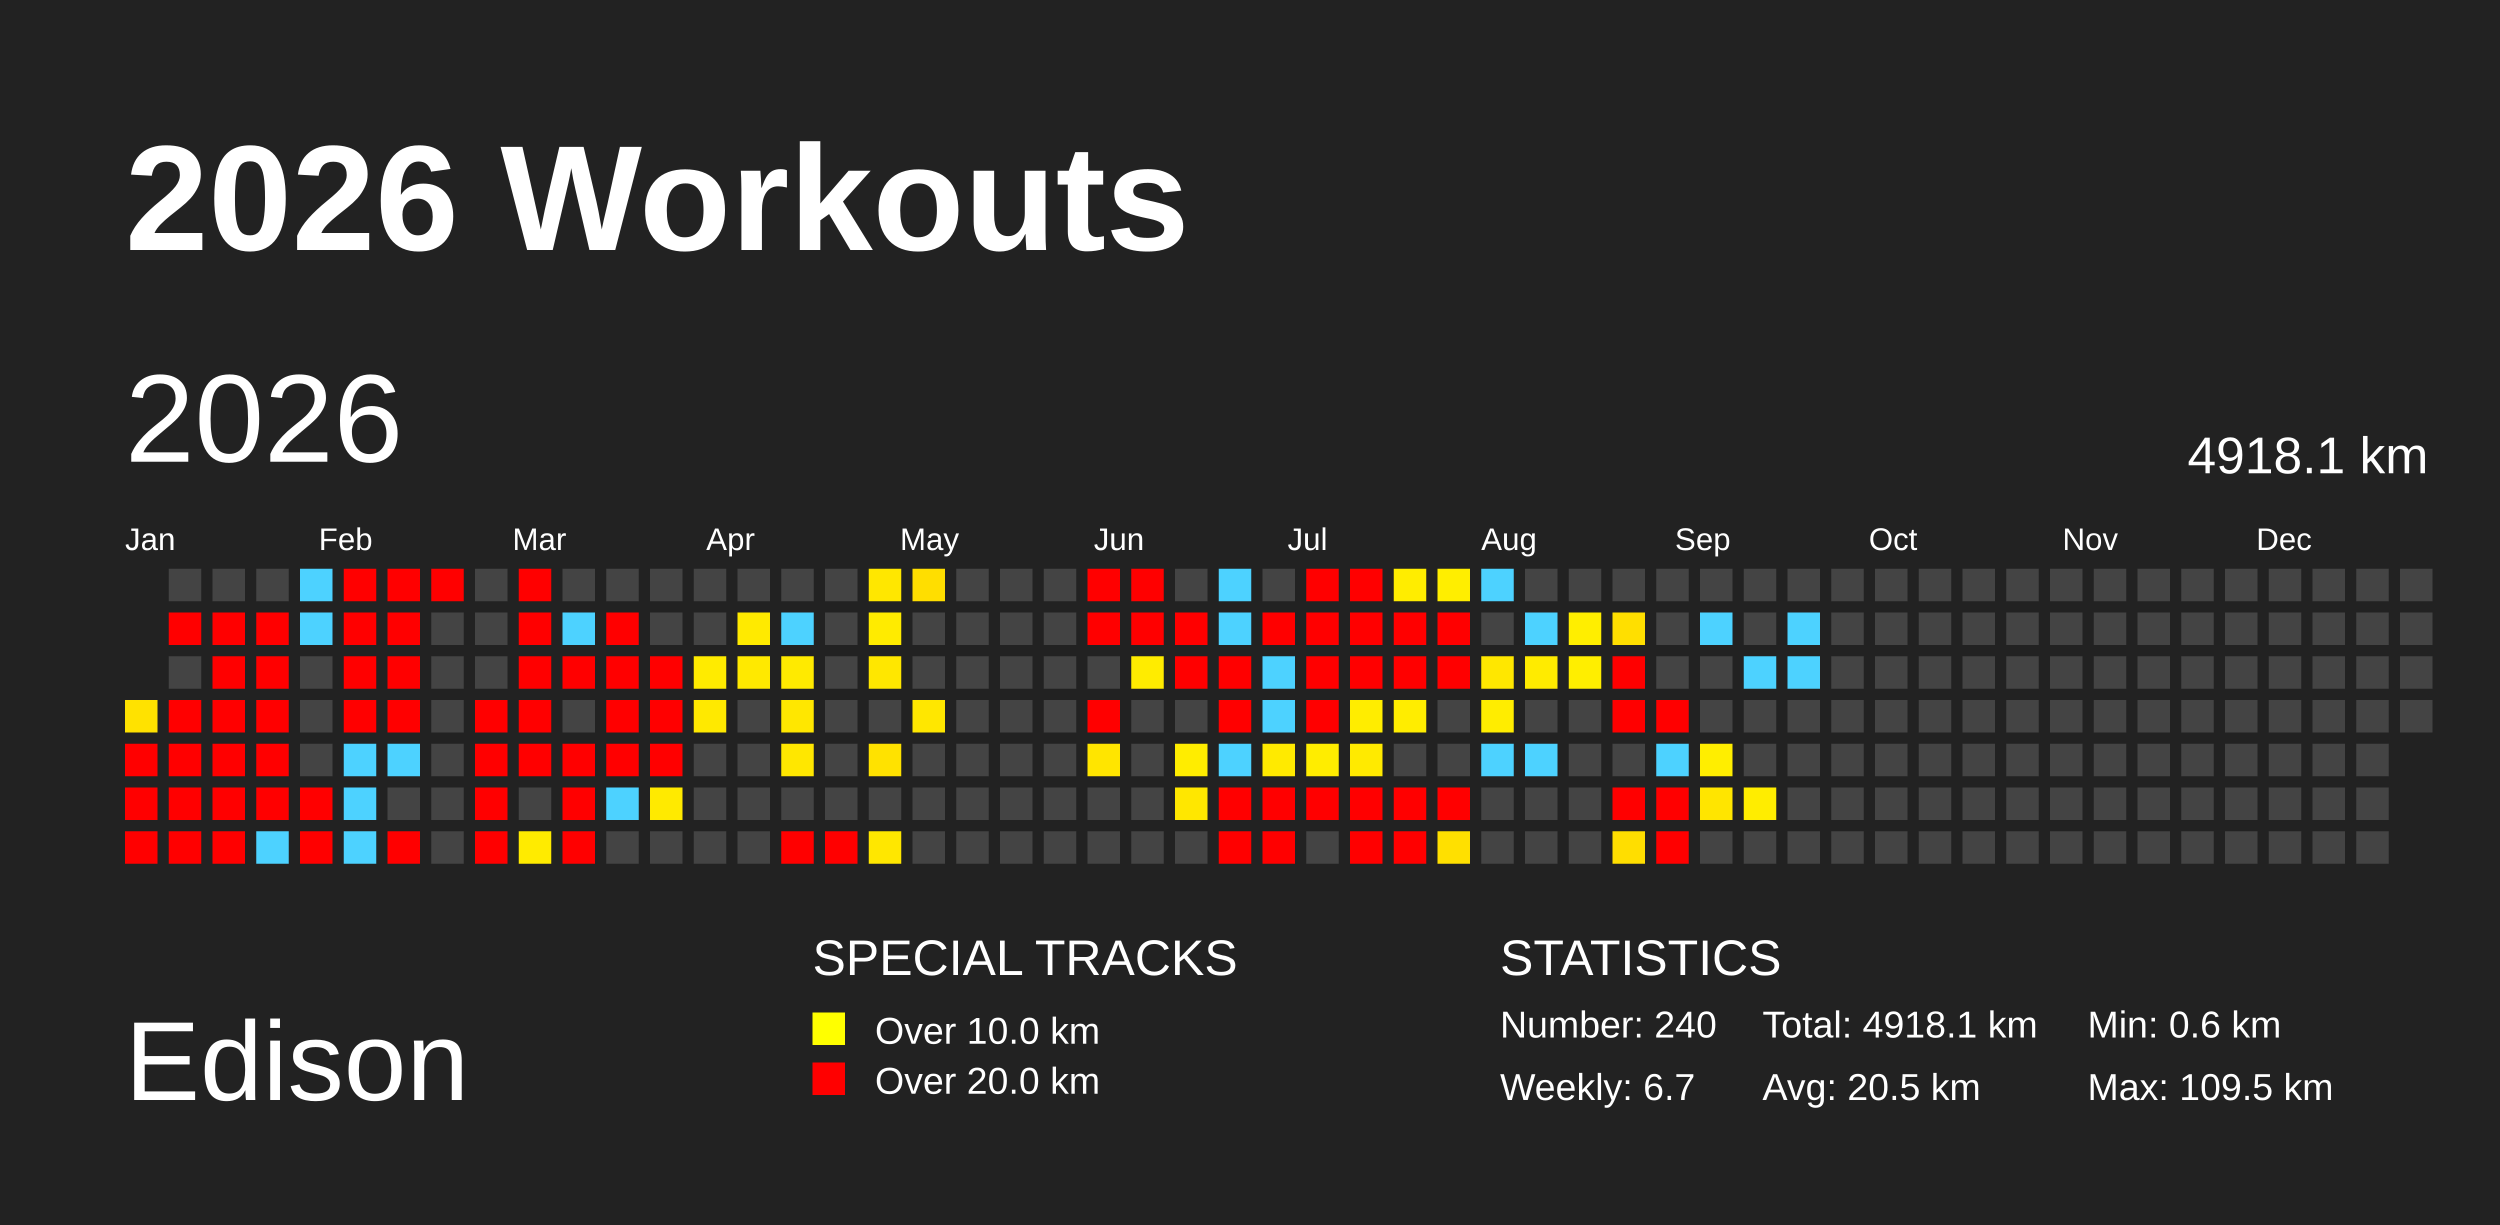
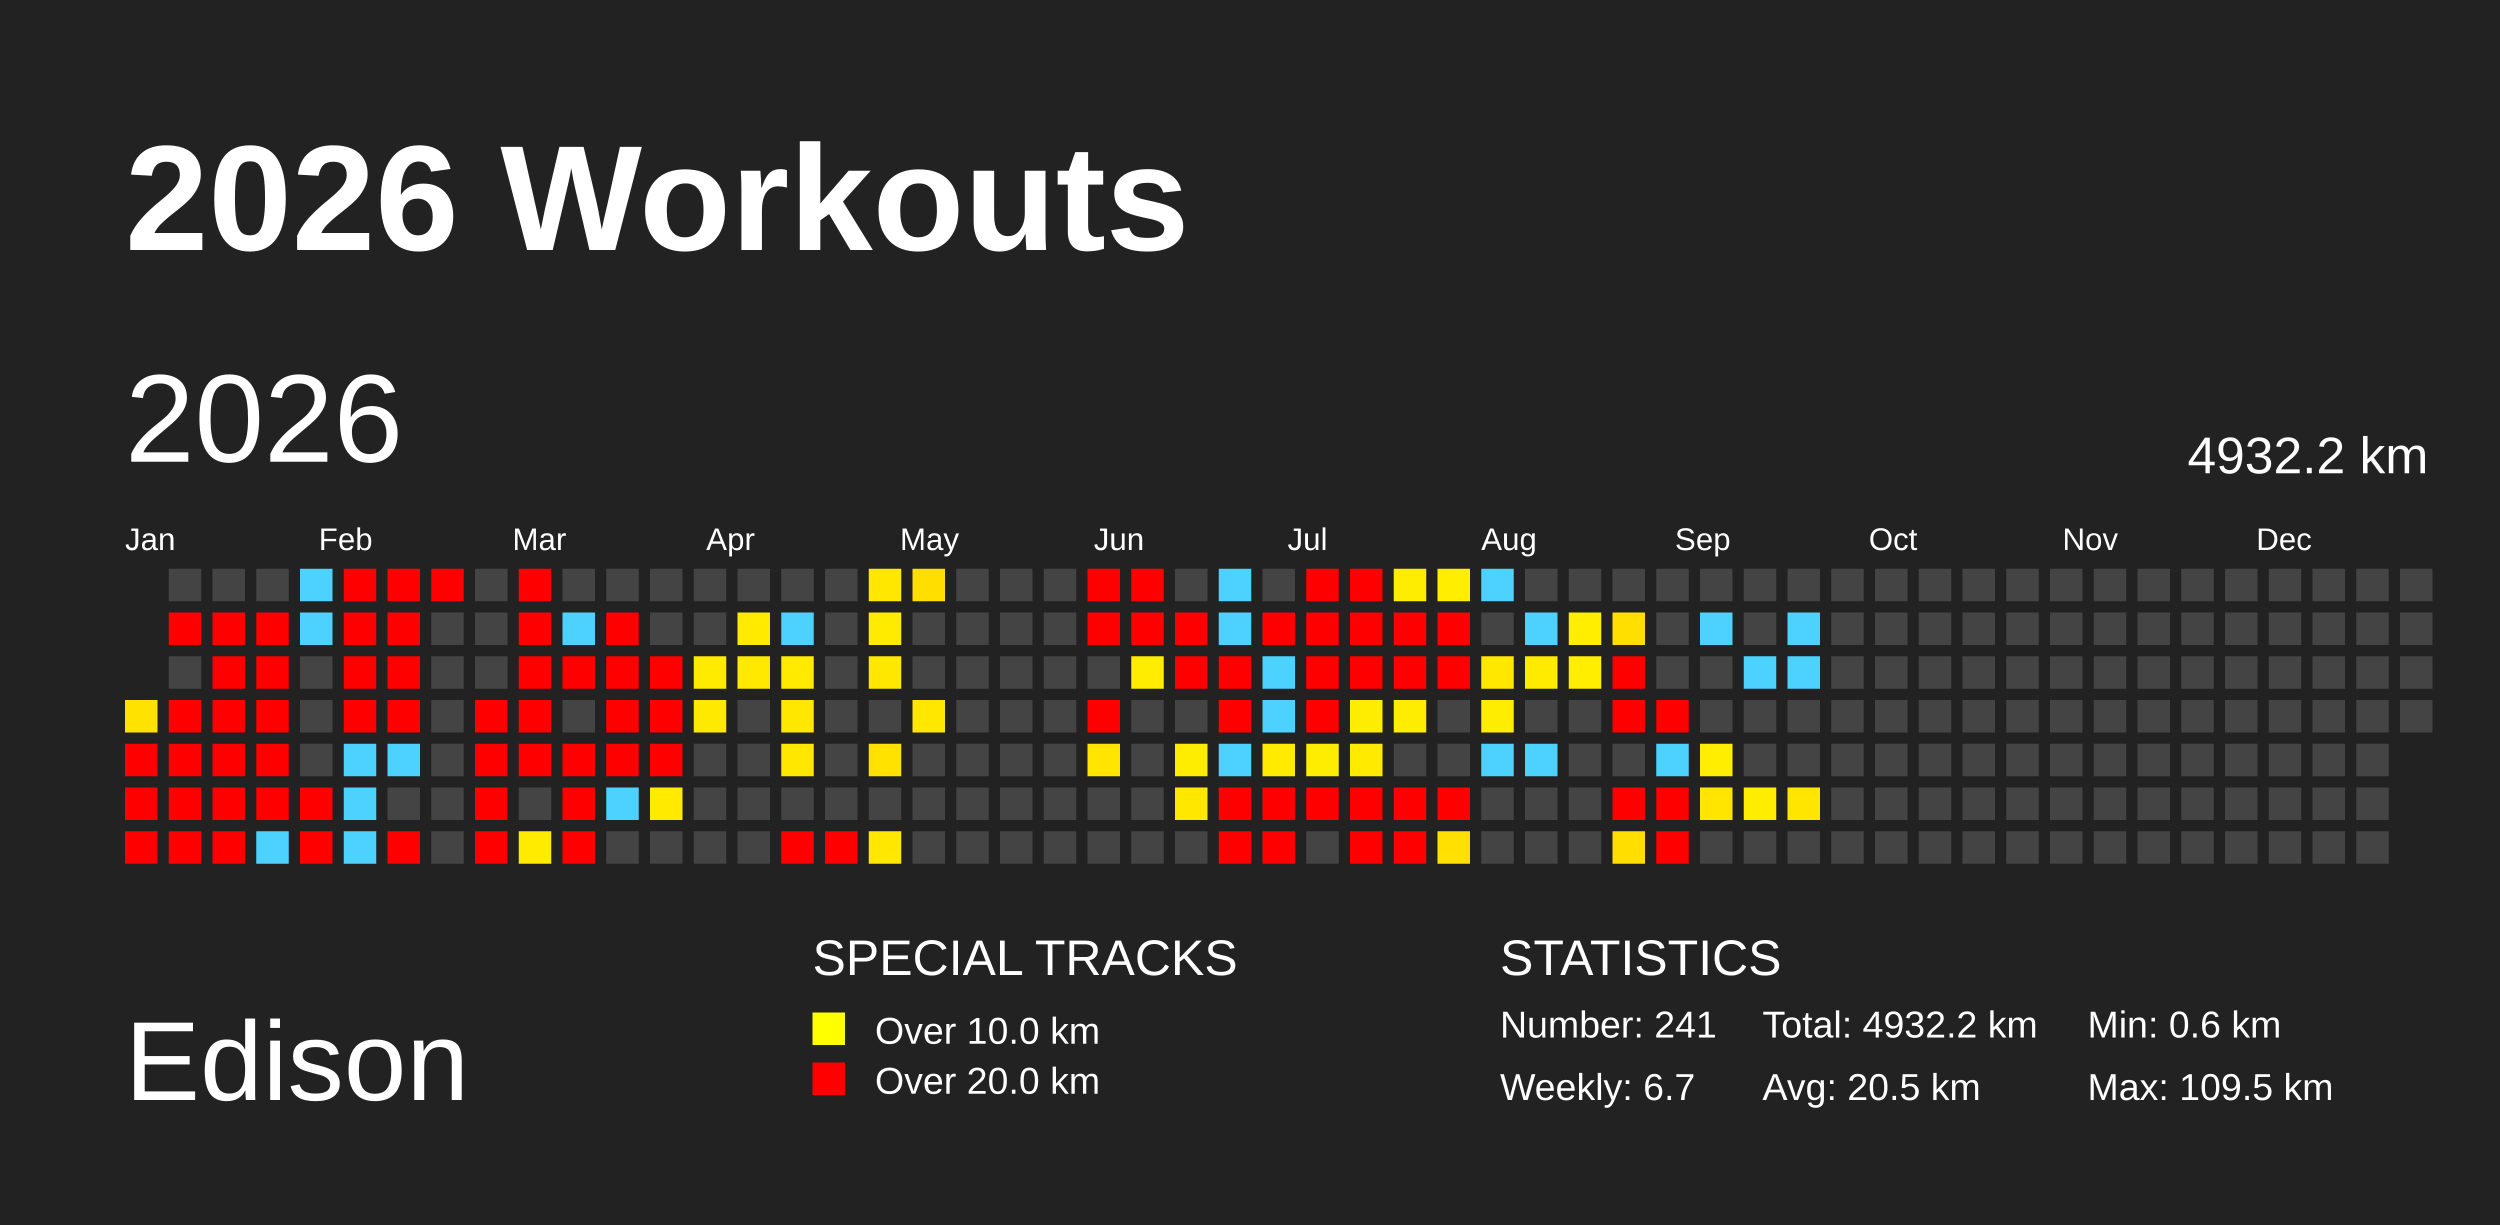
<svg xmlns="http://www.w3.org/2000/svg" baseProfile="full" height="98mm" version="1.1" viewBox="0,0,200,98" width="200mm">
  <defs />
  <rect fill="#222222" height="98" width="200" x="0" y="0" />
  <text fill="#FFFFFF" style="font-size:12px; font-family:Arial; font-weight:bold;" x="10" y="20">2026 Workouts</text>
  <text fill="#FFFFFF" style="font-size:9px; font-family:Arial" x="10" y="88">Edison</text>
  <text fill="#FFFFFF" style="font-size:4px; font-family:Arial" x="65" y="78">SPECIAL TRACKS</text>
  <rect fill="yellow" height="2.6" width="2.6" x="65" y="81" />
  <text fill="#FFFFFF" style="font-size:3px; font-family:Arial" x="70" y="83.5">Over 10.0 km</text>
  <rect fill="red" height="2.6" width="2.6" x="65" y="85" />
  <text fill="#FFFFFF" style="font-size:3px; font-family:Arial" x="70" y="87.5">Over 20.0 km</text>
  <text fill="#FFFFFF" style="font-size:4px; font-family:Arial" x="120" y="78">STATISTICS</text>
-   <text fill="#FFFFFF" style="font-size:3px; font-family:Arial" x="120" y="83">Number: 240</text>
+   <text fill="#FFFFFF" style="font-size:3px; font-family:Arial" x="120" y="83">Number: 241</text>
  <text fill="#FFFFFF" style="font-size:3px; font-family:Arial" x="120" y="88">Weekly: 6.7</text>
-   <text fill="#FFFFFF" style="font-size:3px; font-family:Arial" x="141" y="83">Total: 4918.1 km</text>
+   <text fill="#FFFFFF" style="font-size:3px; font-family:Arial" x="141" y="83">Total: 4932.2 km</text>
  <text fill="#FFFFFF" style="font-size:3px; font-family:Arial" x="141" y="88">Avg: 20.5 km</text>
  <text fill="#FFFFFF" style="font-size:3px; font-family:Arial" x="167" y="83">Min: 0.6 km</text>
  <text fill="#FFFFFF" style="font-size:3px; font-family:Arial" x="167" y="88">Max: 109.5 km</text>
  <text dominant-baseline="hanging" fill="#FFFFFF" style="font-size:10.0px; font-family:Arial;" x="10" y="30">2026</text>
-   <text dominant-baseline="hanging" fill="#FFFFFF" style="font-size:4.125px; font-family:Arial;" x="175" y="35">4918.1 km</text>
+   <text dominant-baseline="hanging" fill="#FFFFFF" style="font-size:4.125px; font-family:Arial;" x="175" y="35">4932.2 km</text>
  <text fill="#FFFFFF" style="font-size:2.5px; font-family:Arial" x="10.0" y="44">Jan</text>
  <text fill="#FFFFFF" style="font-size:2.5px; font-family:Arial" x="25.5" y="44">Feb</text>
  <text fill="#FFFFFF" style="font-size:2.5px; font-family:Arial" x="41.0" y="44">Mar</text>
  <text fill="#FFFFFF" style="font-size:2.5px; font-family:Arial" x="56.5" y="44">Apr</text>
  <text fill="#FFFFFF" style="font-size:2.5px; font-family:Arial" x="72.0" y="44">May</text>
  <text fill="#FFFFFF" style="font-size:2.5px; font-family:Arial" x="87.5" y="44">Jun</text>
  <text fill="#FFFFFF" style="font-size:2.5px; font-family:Arial" x="103.0" y="44">Jul</text>
  <text fill="#FFFFFF" style="font-size:2.5px; font-family:Arial" x="118.5" y="44">Aug</text>
  <text fill="#FFFFFF" style="font-size:2.5px; font-family:Arial" x="134.0" y="44">Sep</text>
  <text fill="#FFFFFF" style="font-size:2.5px; font-family:Arial" x="149.5" y="44">Oct</text>
  <text fill="#FFFFFF" style="font-size:2.5px; font-family:Arial" x="165.0" y="44">Nov</text>
  <text fill="#FFFFFF" style="font-size:2.5px; font-family:Arial" x="180.5" y="44">Dec</text>
  <rect fill="#ffe200" height="2.6" width="2.6" x="10.0" y="56.0" />
  <rect fill="red" height="2.6" width="2.6" x="10.0" y="59.5" />
  <rect fill="red" height="2.6" width="2.6" x="10.0" y="63.0" />
  <rect fill="red" height="2.6" width="2.6" x="10.0" y="66.5" />
  <rect fill="#444444" height="2.6" width="2.6" x="13.5" y="45.5" />
  <rect fill="red" height="2.6" width="2.6" x="13.5" y="49.0" />
  <rect fill="#444444" height="2.6" width="2.6" x="13.5" y="52.5" />
  <rect fill="red" height="2.6" width="2.6" x="13.5" y="56.0" />
  <rect fill="red" height="2.6" width="2.6" x="13.5" y="59.5" />
  <rect fill="red" height="2.6" width="2.6" x="13.5" y="63.0" />
  <rect fill="red" height="2.6" width="2.6" x="13.5" y="66.5" />
  <rect fill="#444444" height="2.6" width="2.6" x="17.0" y="45.5" />
  <rect fill="red" height="2.6" width="2.6" x="17.0" y="49.0" />
  <rect fill="red" height="2.6" width="2.6" x="17.0" y="52.5" />
  <rect fill="red" height="2.6" width="2.6" x="17.0" y="56.0" />
  <rect fill="red" height="2.6" width="2.6" x="17.0" y="59.5" />
  <rect fill="red" height="2.6" width="2.6" x="17.0" y="63.0" />
  <rect fill="red" height="2.6" width="2.6" x="17.0" y="66.5" />
  <rect fill="#444444" height="2.6" width="2.6" x="20.5" y="45.5" />
  <rect fill="red" height="2.6" width="2.6" x="20.5" y="49.0" />
  <rect fill="red" height="2.6" width="2.6" x="20.5" y="52.5" />
  <rect fill="red" height="2.6" width="2.6" x="20.5" y="56.0" />
  <rect fill="red" height="2.6" width="2.6" x="20.5" y="59.5" />
  <rect fill="red" height="2.6" width="2.6" x="20.5" y="63.0" />
  <rect fill="#4dd2ff" height="2.6" width="2.6" x="20.5" y="66.5" />
  <rect fill="#4dd2ff" height="2.6" width="2.6" x="24.0" y="45.5" />
  <rect fill="#4dd2ff" height="2.6" width="2.6" x="24.0" y="49.0" />
  <rect fill="#444444" height="2.6" width="2.6" x="24.0" y="52.5" />
  <rect fill="#444444" height="2.6" width="2.6" x="24.0" y="56.0" />
  <rect fill="#444444" height="2.6" width="2.6" x="24.0" y="59.5" />
  <rect fill="red" height="2.6" width="2.6" x="24.0" y="63.0" />
  <rect fill="red" height="2.6" width="2.6" x="24.0" y="66.5" />
  <rect fill="red" height="2.6" width="2.6" x="27.5" y="45.5" />
  <rect fill="red" height="2.6" width="2.6" x="27.5" y="49.0" />
  <rect fill="red" height="2.6" width="2.6" x="27.5" y="52.5" />
  <rect fill="red" height="2.6" width="2.6" x="27.5" y="56.0" />
  <rect fill="#4dd2ff" height="2.6" width="2.6" x="27.5" y="59.5" />
  <rect fill="#4dd2ff" height="2.6" width="2.6" x="27.5" y="63.0" />
  <rect fill="#4dd2ff" height="2.6" width="2.6" x="27.5" y="66.5" />
  <rect fill="red" height="2.6" width="2.6" x="31.0" y="45.5" />
  <rect fill="red" height="2.6" width="2.6" x="31.0" y="49.0" />
  <rect fill="red" height="2.6" width="2.6" x="31.0" y="52.5" />
  <rect fill="red" height="2.6" width="2.6" x="31.0" y="56.0" />
  <rect fill="#4dd2ff" height="2.6" width="2.6" x="31.0" y="59.5" />
  <rect fill="#444444" height="2.6" width="2.6" x="31.0" y="63.0" />
  <rect fill="red" height="2.6" width="2.6" x="31.0" y="66.5" />
  <rect fill="red" height="2.6" width="2.6" x="34.5" y="45.5" />
  <rect fill="#444444" height="2.6" width="2.6" x="34.5" y="49.0" />
  <rect fill="#444444" height="2.6" width="2.6" x="34.5" y="52.5" />
  <rect fill="#444444" height="2.6" width="2.6" x="34.5" y="56.0" />
  <rect fill="#444444" height="2.6" width="2.6" x="34.5" y="59.5" />
  <rect fill="#444444" height="2.6" width="2.6" x="34.5" y="63.0" />
  <rect fill="#444444" height="2.6" width="2.6" x="34.5" y="66.5" />
  <rect fill="#444444" height="2.6" width="2.6" x="38.0" y="45.5" />
  <rect fill="#444444" height="2.6" width="2.6" x="38.0" y="49.0" />
  <rect fill="#444444" height="2.6" width="2.6" x="38.0" y="52.5" />
  <rect fill="red" height="2.6" width="2.6" x="38.0" y="56.0" />
  <rect fill="red" height="2.6" width="2.6" x="38.0" y="59.5" />
  <rect fill="red" height="2.6" width="2.6" x="38.0" y="63.0" />
  <rect fill="red" height="2.6" width="2.6" x="38.0" y="66.5" />
  <rect fill="red" height="2.6" width="2.6" x="41.5" y="45.5" />
  <rect fill="red" height="2.6" width="2.6" x="41.5" y="49.0" />
  <rect fill="red" height="2.6" width="2.6" x="41.5" y="52.5" />
  <rect fill="red" height="2.6" width="2.6" x="41.5" y="56.0" />
  <rect fill="red" height="2.6" width="2.6" x="41.5" y="59.5" />
  <rect fill="#444444" height="2.6" width="2.6" x="41.5" y="63.0" />
  <rect fill="#ffeb00" height="2.6" width="2.6" x="41.5" y="66.5" />
  <rect fill="#444444" height="2.6" width="2.6" x="45.0" y="45.5" />
  <rect fill="#4dd2ff" height="2.6" width="2.6" x="45.0" y="49.0" />
  <rect fill="red" height="2.6" width="2.6" x="45.0" y="52.5" />
  <rect fill="#444444" height="2.6" width="2.6" x="45.0" y="56.0" />
  <rect fill="red" height="2.6" width="2.6" x="45.0" y="59.5" />
  <rect fill="red" height="2.6" width="2.6" x="45.0" y="63.0" />
  <rect fill="red" height="2.6" width="2.6" x="45.0" y="66.5" />
  <rect fill="#444444" height="2.6" width="2.6" x="48.5" y="45.5" />
  <rect fill="red" height="2.6" width="2.6" x="48.5" y="49.0" />
  <rect fill="red" height="2.6" width="2.6" x="48.5" y="52.5" />
  <rect fill="red" height="2.6" width="2.6" x="48.5" y="56.0" />
  <rect fill="red" height="2.6" width="2.6" x="48.5" y="59.5" />
  <rect fill="#4dd2ff" height="2.6" width="2.6" x="48.5" y="63.0" />
  <rect fill="#444444" height="2.6" width="2.6" x="48.5" y="66.5" />
  <rect fill="#444444" height="2.6" width="2.6" x="52.0" y="45.5" />
  <rect fill="#444444" height="2.6" width="2.6" x="52.0" y="49.0" />
  <rect fill="red" height="2.6" width="2.6" x="52.0" y="52.5" />
  <rect fill="red" height="2.6" width="2.6" x="52.0" y="56.0" />
  <rect fill="red" height="2.6" width="2.6" x="52.0" y="59.5" />
  <rect fill="#ffea00" height="2.6" width="2.6" x="52.0" y="63.0" />
  <rect fill="#444444" height="2.6" width="2.6" x="52.0" y="66.5" />
  <rect fill="#444444" height="2.6" width="2.6" x="55.5" y="45.5" />
  <rect fill="#444444" height="2.6" width="2.6" x="55.5" y="49.0" />
  <rect fill="#ffeb00" height="2.6" width="2.6" x="55.5" y="52.5" />
  <rect fill="#ffe900" height="2.6" width="2.6" x="55.5" y="56.0" />
  <rect fill="#444444" height="2.6" width="2.6" x="55.5" y="59.5" />
  <rect fill="#444444" height="2.6" width="2.6" x="55.5" y="63.0" />
  <rect fill="#444444" height="2.6" width="2.6" x="55.5" y="66.5" />
  <rect fill="#444444" height="2.6" width="2.6" x="59.0" y="45.5" />
  <rect fill="#ffea00" height="2.6" width="2.6" x="59.0" y="49.0" />
  <rect fill="#ffe900" height="2.6" width="2.6" x="59.0" y="52.5" />
  <rect fill="#444444" height="2.6" width="2.6" x="59.0" y="56.0" />
  <rect fill="#444444" height="2.6" width="2.6" x="59.0" y="59.5" />
  <rect fill="#444444" height="2.6" width="2.6" x="59.0" y="63.0" />
  <rect fill="#444444" height="2.6" width="2.6" x="59.0" y="66.5" />
  <rect fill="#444444" height="2.6" width="2.6" x="62.5" y="45.5" />
  <rect fill="#4dd2ff" height="2.6" width="2.6" x="62.5" y="49.0" />
  <rect fill="#ffea00" height="2.6" width="2.6" x="62.5" y="52.5" />
  <rect fill="#ffe700" height="2.6" width="2.6" x="62.5" y="56.0" />
  <rect fill="#ffe700" height="2.6" width="2.6" x="62.5" y="59.5" />
  <rect fill="#444444" height="2.6" width="2.6" x="62.5" y="63.0" />
  <rect fill="red" height="2.6" width="2.6" x="62.5" y="66.5" />
  <rect fill="#444444" height="2.6" width="2.6" x="66.0" y="45.5" />
  <rect fill="#444444" height="2.6" width="2.6" x="66.0" y="49.0" />
  <rect fill="#444444" height="2.6" width="2.6" x="66.0" y="52.5" />
  <rect fill="#444444" height="2.6" width="2.6" x="66.0" y="56.0" />
  <rect fill="#444444" height="2.6" width="2.6" x="66.0" y="59.5" />
  <rect fill="#444444" height="2.6" width="2.6" x="66.0" y="63.0" />
  <rect fill="red" height="2.6" width="2.6" x="66.0" y="66.5" />
  <rect fill="#ffe700" height="2.6" width="2.6" x="69.5" y="45.5" />
  <rect fill="#ffeb00" height="2.6" width="2.6" x="69.5" y="49.0" />
  <rect fill="#ffe700" height="2.6" width="2.6" x="69.5" y="52.5" />
  <rect fill="#444444" height="2.6" width="2.6" x="69.5" y="56.0" />
  <rect fill="#ffe200" height="2.6" width="2.6" x="69.5" y="59.5" />
  <rect fill="#444444" height="2.6" width="2.6" x="69.5" y="63.0" />
  <rect fill="#ffe700" height="2.6" width="2.6" x="69.5" y="66.5" />
  <rect fill="#ffde00" height="2.6" width="2.6" x="73.0" y="45.5" />
  <rect fill="#444444" height="2.6" width="2.6" x="73.0" y="49.0" />
  <rect fill="#444444" height="2.6" width="2.6" x="73.0" y="52.5" />
  <rect fill="#ffe700" height="2.6" width="2.6" x="73.0" y="56.0" />
  <rect fill="#444444" height="2.6" width="2.6" x="73.0" y="59.5" />
  <rect fill="#444444" height="2.6" width="2.6" x="73.0" y="63.0" />
  <rect fill="#444444" height="2.6" width="2.6" x="73.0" y="66.5" />
  <rect fill="#444444" height="2.6" width="2.6" x="76.5" y="45.5" />
  <rect fill="#444444" height="2.6" width="2.6" x="76.5" y="49.0" />
  <rect fill="#444444" height="2.6" width="2.6" x="76.5" y="52.5" />
  <rect fill="#444444" height="2.6" width="2.6" x="76.5" y="56.0" />
  <rect fill="#444444" height="2.6" width="2.6" x="76.5" y="59.5" />
  <rect fill="#444444" height="2.6" width="2.6" x="76.5" y="63.0" />
  <rect fill="#444444" height="2.6" width="2.6" x="76.5" y="66.5" />
  <rect fill="#444444" height="2.6" width="2.6" x="80.0" y="45.5" />
  <rect fill="#444444" height="2.6" width="2.6" x="80.0" y="49.0" />
  <rect fill="#444444" height="2.6" width="2.6" x="80.0" y="52.5" />
  <rect fill="#444444" height="2.6" width="2.6" x="80.0" y="56.0" />
  <rect fill="#444444" height="2.6" width="2.6" x="80.0" y="59.5" />
  <rect fill="#444444" height="2.6" width="2.6" x="80.0" y="63.0" />
  <rect fill="#444444" height="2.6" width="2.6" x="80.0" y="66.5" />
  <rect fill="#444444" height="2.6" width="2.6" x="83.5" y="45.5" />
  <rect fill="#444444" height="2.6" width="2.6" x="83.5" y="49.0" />
  <rect fill="#444444" height="2.6" width="2.6" x="83.5" y="52.5" />
  <rect fill="#444444" height="2.6" width="2.6" x="83.5" y="56.0" />
  <rect fill="#444444" height="2.6" width="2.6" x="83.5" y="59.5" />
  <rect fill="#444444" height="2.6" width="2.6" x="83.5" y="63.0" />
  <rect fill="#444444" height="2.6" width="2.6" x="83.5" y="66.5" />
  <rect fill="red" height="2.6" width="2.6" x="87.0" y="45.5" />
  <rect fill="red" height="2.6" width="2.6" x="87.0" y="49.0" />
  <rect fill="#444444" height="2.6" width="2.6" x="87.0" y="52.5" />
  <rect fill="red" height="2.6" width="2.6" x="87.0" y="56.0" />
  <rect fill="#ffe500" height="2.6" width="2.6" x="87.0" y="59.5" />
  <rect fill="#444444" height="2.6" width="2.6" x="87.0" y="63.0" />
  <rect fill="#444444" height="2.6" width="2.6" x="87.0" y="66.5" />
  <rect fill="red" height="2.6" width="2.6" x="90.5" y="45.5" />
  <rect fill="red" height="2.6" width="2.6" x="90.5" y="49.0" />
  <rect fill="#ffec00" height="2.6" width="2.6" x="90.5" y="52.5" />
  <rect fill="#444444" height="2.6" width="2.6" x="90.5" y="56.0" />
  <rect fill="#444444" height="2.6" width="2.6" x="90.5" y="59.5" />
  <rect fill="#444444" height="2.6" width="2.6" x="90.5" y="63.0" />
  <rect fill="#444444" height="2.6" width="2.6" x="90.5" y="66.5" />
  <rect fill="#444444" height="2.6" width="2.6" x="94.0" y="45.5" />
  <rect fill="red" height="2.6" width="2.6" x="94.0" y="49.0" />
  <rect fill="red" height="2.6" width="2.6" x="94.0" y="52.5" />
  <rect fill="#444444" height="2.6" width="2.6" x="94.0" y="56.0" />
  <rect fill="#ffed00" height="2.6" width="2.6" x="94.0" y="59.5" />
  <rect fill="#ffe700" height="2.6" width="2.6" x="94.0" y="63.0" />
  <rect fill="#444444" height="2.6" width="2.6" x="94.0" y="66.5" />
  <rect fill="#4dd2ff" height="2.6" width="2.6" x="97.5" y="45.5" />
  <rect fill="#4dd2ff" height="2.6" width="2.6" x="97.5" y="49.0" />
  <rect fill="red" height="2.6" width="2.6" x="97.5" y="52.5" />
  <rect fill="red" height="2.6" width="2.6" x="97.5" y="56.0" />
  <rect fill="#4dd2ff" height="2.6" width="2.6" x="97.5" y="59.5" />
  <rect fill="red" height="2.6" width="2.6" x="97.5" y="63.0" />
  <rect fill="red" height="2.6" width="2.6" x="97.5" y="66.5" />
  <rect fill="#444444" height="2.6" width="2.6" x="101.0" y="45.5" />
  <rect fill="red" height="2.6" width="2.6" x="101.0" y="49.0" />
  <rect fill="#4dd2ff" height="2.6" width="2.6" x="101.0" y="52.5" />
  <rect fill="#4dd2ff" height="2.6" width="2.6" x="101.0" y="56.0" />
  <rect fill="#ffea00" height="2.6" width="2.6" x="101.0" y="59.5" />
  <rect fill="red" height="2.6" width="2.6" x="101.0" y="63.0" />
  <rect fill="red" height="2.6" width="2.6" x="101.0" y="66.5" />
  <rect fill="red" height="2.6" width="2.6" x="104.5" y="45.5" />
  <rect fill="red" height="2.6" width="2.6" x="104.5" y="49.0" />
  <rect fill="red" height="2.6" width="2.6" x="104.5" y="52.5" />
  <rect fill="red" height="2.6" width="2.6" x="104.5" y="56.0" />
  <rect fill="#ffed00" height="2.6" width="2.6" x="104.5" y="59.5" />
  <rect fill="red" height="2.6" width="2.6" x="104.5" y="63.0" />
  <rect fill="#444444" height="2.6" width="2.6" x="104.5" y="66.5" />
  <rect fill="red" height="2.6" width="2.6" x="108.0" y="45.5" />
  <rect fill="red" height="2.6" width="2.6" x="108.0" y="49.0" />
  <rect fill="red" height="2.6" width="2.6" x="108.0" y="52.5" />
  <rect fill="#ffed00" height="2.6" width="2.6" x="108.0" y="56.0" />
  <rect fill="#ffea00" height="2.6" width="2.6" x="108.0" y="59.5" />
  <rect fill="red" height="2.6" width="2.6" x="108.0" y="63.0" />
  <rect fill="red" height="2.6" width="2.6" x="108.0" y="66.5" />
  <rect fill="#ffed00" height="2.6" width="2.6" x="111.5" y="45.5" />
  <rect fill="red" height="2.6" width="2.6" x="111.5" y="49.0" />
  <rect fill="red" height="2.6" width="2.6" x="111.5" y="52.5" />
  <rect fill="#ffed00" height="2.6" width="2.6" x="111.5" y="56.0" />
  <rect fill="#444444" height="2.6" width="2.6" x="111.5" y="59.5" />
  <rect fill="red" height="2.6" width="2.6" x="111.5" y="63.0" />
  <rect fill="red" height="2.6" width="2.6" x="111.5" y="66.5" />
  <rect fill="#ffee00" height="2.6" width="2.6" x="115.0" y="45.5" />
  <rect fill="red" height="2.6" width="2.6" x="115.0" y="49.0" />
  <rect fill="red" height="2.6" width="2.6" x="115.0" y="52.5" />
  <rect fill="#444444" height="2.6" width="2.6" x="115.0" y="56.0" />
  <rect fill="#444444" height="2.6" width="2.6" x="115.0" y="59.5" />
  <rect fill="red" height="2.6" width="2.6" x="115.0" y="63.0" />
  <rect fill="#ffe000" height="2.6" width="2.6" x="115.0" y="66.5" />
  <rect fill="#4dd2ff" height="2.6" width="2.6" x="118.5" y="45.5" />
  <rect fill="#444444" height="2.6" width="2.6" x="118.5" y="49.0" />
  <rect fill="#ffe700" height="2.6" width="2.6" x="118.5" y="52.5" />
  <rect fill="#ffed00" height="2.6" width="2.6" x="118.5" y="56.0" />
  <rect fill="#4dd2ff" height="2.6" width="2.6" x="118.5" y="59.5" />
  <rect fill="#444444" height="2.6" width="2.6" x="118.5" y="63.0" />
  <rect fill="#444444" height="2.6" width="2.6" x="118.5" y="66.5" />
  <rect fill="#444444" height="2.6" width="2.6" x="122.0" y="45.5" />
  <rect fill="#4dd2ff" height="2.6" width="2.6" x="122.0" y="49.0" />
  <rect fill="#ffeb00" height="2.6" width="2.6" x="122.0" y="52.5" />
  <rect fill="#444444" height="2.6" width="2.6" x="122.0" y="56.0" />
  <rect fill="#4dd2ff" height="2.6" width="2.6" x="122.0" y="59.5" />
  <rect fill="#444444" height="2.6" width="2.6" x="122.0" y="63.0" />
  <rect fill="#444444" height="2.6" width="2.6" x="122.0" y="66.5" />
  <rect fill="#444444" height="2.6" width="2.6" x="125.5" y="45.5" />
  <rect fill="#ffee00" height="2.6" width="2.6" x="125.5" y="49.0" />
  <rect fill="#ffee00" height="2.6" width="2.6" x="125.5" y="52.5" />
  <rect fill="#444444" height="2.6" width="2.6" x="125.5" y="56.0" />
  <rect fill="#444444" height="2.6" width="2.6" x="125.5" y="59.5" />
  <rect fill="#444444" height="2.6" width="2.6" x="125.5" y="63.0" />
  <rect fill="#444444" height="2.6" width="2.6" x="125.5" y="66.5" />
  <rect fill="#444444" height="2.6" width="2.6" x="129.0" y="45.5" />
  <rect fill="#ffdf00" height="2.6" width="2.6" x="129.0" y="49.0" />
  <rect fill="red" height="2.6" width="2.6" x="129.0" y="52.5" />
  <rect fill="red" height="2.6" width="2.6" x="129.0" y="56.0" />
  <rect fill="#444444" height="2.6" width="2.6" x="129.0" y="59.5" />
  <rect fill="red" height="2.6" width="2.6" x="129.0" y="63.0" />
  <rect fill="#ffde00" height="2.6" width="2.6" x="129.0" y="66.5" />
  <rect fill="#444444" height="2.6" width="2.6" x="132.5" y="45.5" />
  <rect fill="#444444" height="2.6" width="2.6" x="132.5" y="49.0" />
  <rect fill="#444444" height="2.6" width="2.6" x="132.5" y="52.5" />
  <rect fill="red" height="2.6" width="2.6" x="132.5" y="56.0" />
  <rect fill="#4dd2ff" height="2.6" width="2.6" x="132.5" y="59.5" />
  <rect fill="red" height="2.6" width="2.6" x="132.5" y="63.0" />
  <rect fill="red" height="2.6" width="2.6" x="132.5" y="66.5" />
  <rect fill="#444444" height="2.6" width="2.6" x="136.0" y="45.5" />
  <rect fill="#4dd2ff" height="2.6" width="2.6" x="136.0" y="49.0" />
  <rect fill="#444444" height="2.6" width="2.6" x="136.0" y="52.5" />
  <rect fill="#444444" height="2.6" width="2.6" x="136.0" y="56.0" />
  <rect fill="#ffee00" height="2.6" width="2.6" x="136.0" y="59.5" />
  <rect fill="#ffe500" height="2.6" width="2.6" x="136.0" y="63.0" />
  <rect fill="#444444" height="2.6" width="2.6" x="136.0" y="66.5" />
  <rect fill="#444444" height="2.6" width="2.6" x="139.5" y="45.5" />
  <rect fill="#444444" height="2.6" width="2.6" x="139.5" y="49.0" />
  <rect fill="#4dd2ff" height="2.6" width="2.6" x="139.5" y="52.5" />
  <rect fill="#444444" height="2.6" width="2.6" x="139.5" y="56.0" />
  <rect fill="#444444" height="2.6" width="2.6" x="139.5" y="59.5" />
  <rect fill="#ffed00" height="2.6" width="2.6" x="139.5" y="63.0" />
  <rect fill="#444444" height="2.6" width="2.6" x="139.5" y="66.5" />
  <rect fill="#444444" height="2.6" width="2.6" x="143.0" y="45.5" />
  <rect fill="#4dd2ff" height="2.6" width="2.6" x="143.0" y="49.0" />
  <rect fill="#4dd2ff" height="2.6" width="2.6" x="143.0" y="52.5" />
  <rect fill="#444444" height="2.6" width="2.6" x="143.0" y="56.0" />
  <rect fill="#444444" height="2.6" width="2.6" x="143.0" y="59.5" />
-   <rect fill="#444444" height="2.6" width="2.6" x="143.0" y="63.0" />
+   <rect fill="#ffe500" height="2.6" width="2.6" x="143.0" y="63.0" />
  <rect fill="#444444" height="2.6" width="2.6" x="143.0" y="66.5" />
  <rect fill="#444444" height="2.6" width="2.6" x="146.5" y="45.5" />
  <rect fill="#444444" height="2.6" width="2.6" x="146.5" y="49.0" />
  <rect fill="#444444" height="2.6" width="2.6" x="146.5" y="52.5" />
  <rect fill="#444444" height="2.6" width="2.6" x="146.5" y="56.0" />
  <rect fill="#444444" height="2.6" width="2.6" x="146.5" y="59.5" />
  <rect fill="#444444" height="2.6" width="2.6" x="146.5" y="63.0" />
  <rect fill="#444444" height="2.6" width="2.6" x="146.5" y="66.5" />
  <rect fill="#444444" height="2.6" width="2.6" x="150.0" y="45.5" />
  <rect fill="#444444" height="2.6" width="2.6" x="150.0" y="49.0" />
  <rect fill="#444444" height="2.6" width="2.6" x="150.0" y="52.5" />
  <rect fill="#444444" height="2.6" width="2.6" x="150.0" y="56.0" />
  <rect fill="#444444" height="2.6" width="2.6" x="150.0" y="59.5" />
  <rect fill="#444444" height="2.6" width="2.6" x="150.0" y="63.0" />
  <rect fill="#444444" height="2.6" width="2.6" x="150.0" y="66.5" />
  <rect fill="#444444" height="2.6" width="2.6" x="153.5" y="45.5" />
  <rect fill="#444444" height="2.6" width="2.6" x="153.5" y="49.0" />
  <rect fill="#444444" height="2.6" width="2.6" x="153.5" y="52.5" />
  <rect fill="#444444" height="2.6" width="2.6" x="153.5" y="56.0" />
  <rect fill="#444444" height="2.6" width="2.6" x="153.5" y="59.5" />
  <rect fill="#444444" height="2.6" width="2.6" x="153.5" y="63.0" />
  <rect fill="#444444" height="2.6" width="2.6" x="153.5" y="66.5" />
  <rect fill="#444444" height="2.6" width="2.6" x="157.0" y="45.5" />
  <rect fill="#444444" height="2.6" width="2.6" x="157.0" y="49.0" />
  <rect fill="#444444" height="2.6" width="2.6" x="157.0" y="52.5" />
  <rect fill="#444444" height="2.6" width="2.6" x="157.0" y="56.0" />
  <rect fill="#444444" height="2.6" width="2.6" x="157.0" y="59.5" />
  <rect fill="#444444" height="2.6" width="2.6" x="157.0" y="63.0" />
  <rect fill="#444444" height="2.6" width="2.6" x="157.0" y="66.5" />
  <rect fill="#444444" height="2.6" width="2.6" x="160.5" y="45.5" />
  <rect fill="#444444" height="2.6" width="2.6" x="160.5" y="49.0" />
  <rect fill="#444444" height="2.6" width="2.6" x="160.5" y="52.5" />
  <rect fill="#444444" height="2.6" width="2.6" x="160.5" y="56.0" />
  <rect fill="#444444" height="2.6" width="2.6" x="160.5" y="59.5" />
  <rect fill="#444444" height="2.6" width="2.6" x="160.5" y="63.0" />
  <rect fill="#444444" height="2.6" width="2.6" x="160.5" y="66.5" />
  <rect fill="#444444" height="2.6" width="2.6" x="164.0" y="45.5" />
  <rect fill="#444444" height="2.6" width="2.6" x="164.0" y="49.0" />
  <rect fill="#444444" height="2.6" width="2.6" x="164.0" y="52.5" />
  <rect fill="#444444" height="2.6" width="2.6" x="164.0" y="56.0" />
  <rect fill="#444444" height="2.6" width="2.6" x="164.0" y="59.5" />
  <rect fill="#444444" height="2.6" width="2.6" x="164.0" y="63.0" />
  <rect fill="#444444" height="2.6" width="2.6" x="164.0" y="66.5" />
  <rect fill="#444444" height="2.6" width="2.6" x="167.5" y="45.5" />
  <rect fill="#444444" height="2.6" width="2.6" x="167.5" y="49.0" />
  <rect fill="#444444" height="2.6" width="2.6" x="167.5" y="52.5" />
  <rect fill="#444444" height="2.6" width="2.6" x="167.5" y="56.0" />
  <rect fill="#444444" height="2.6" width="2.6" x="167.5" y="59.5" />
  <rect fill="#444444" height="2.6" width="2.6" x="167.5" y="63.0" />
  <rect fill="#444444" height="2.6" width="2.6" x="167.5" y="66.5" />
  <rect fill="#444444" height="2.6" width="2.6" x="171.0" y="45.5" />
  <rect fill="#444444" height="2.6" width="2.6" x="171.0" y="49.0" />
  <rect fill="#444444" height="2.6" width="2.6" x="171.0" y="52.5" />
  <rect fill="#444444" height="2.6" width="2.6" x="171.0" y="56.0" />
  <rect fill="#444444" height="2.6" width="2.6" x="171.0" y="59.5" />
  <rect fill="#444444" height="2.6" width="2.6" x="171.0" y="63.0" />
  <rect fill="#444444" height="2.6" width="2.6" x="171.0" y="66.5" />
  <rect fill="#444444" height="2.6" width="2.6" x="174.5" y="45.5" />
  <rect fill="#444444" height="2.6" width="2.6" x="174.5" y="49.0" />
  <rect fill="#444444" height="2.6" width="2.6" x="174.5" y="52.5" />
  <rect fill="#444444" height="2.6" width="2.6" x="174.5" y="56.0" />
  <rect fill="#444444" height="2.6" width="2.6" x="174.5" y="59.5" />
  <rect fill="#444444" height="2.6" width="2.6" x="174.5" y="63.0" />
  <rect fill="#444444" height="2.6" width="2.6" x="174.5" y="66.5" />
  <rect fill="#444444" height="2.6" width="2.6" x="178.0" y="45.5" />
  <rect fill="#444444" height="2.6" width="2.6" x="178.0" y="49.0" />
  <rect fill="#444444" height="2.6" width="2.6" x="178.0" y="52.5" />
  <rect fill="#444444" height="2.6" width="2.6" x="178.0" y="56.0" />
  <rect fill="#444444" height="2.6" width="2.6" x="178.0" y="59.5" />
  <rect fill="#444444" height="2.6" width="2.6" x="178.0" y="63.0" />
  <rect fill="#444444" height="2.6" width="2.6" x="178.0" y="66.5" />
  <rect fill="#444444" height="2.6" width="2.6" x="181.5" y="45.5" />
  <rect fill="#444444" height="2.6" width="2.6" x="181.5" y="49.0" />
  <rect fill="#444444" height="2.6" width="2.6" x="181.5" y="52.5" />
  <rect fill="#444444" height="2.6" width="2.6" x="181.5" y="56.0" />
  <rect fill="#444444" height="2.6" width="2.6" x="181.5" y="59.5" />
  <rect fill="#444444" height="2.6" width="2.6" x="181.5" y="63.0" />
  <rect fill="#444444" height="2.6" width="2.6" x="181.5" y="66.5" />
  <rect fill="#444444" height="2.6" width="2.6" x="185.0" y="45.5" />
  <rect fill="#444444" height="2.6" width="2.6" x="185.0" y="49.0" />
  <rect fill="#444444" height="2.6" width="2.6" x="185.0" y="52.5" />
  <rect fill="#444444" height="2.6" width="2.6" x="185.0" y="56.0" />
  <rect fill="#444444" height="2.6" width="2.6" x="185.0" y="59.5" />
  <rect fill="#444444" height="2.6" width="2.6" x="185.0" y="63.0" />
  <rect fill="#444444" height="2.6" width="2.6" x="185.0" y="66.5" />
  <rect fill="#444444" height="2.6" width="2.6" x="188.5" y="45.5" />
  <rect fill="#444444" height="2.6" width="2.6" x="188.5" y="49.0" />
  <rect fill="#444444" height="2.6" width="2.6" x="188.5" y="52.5" />
  <rect fill="#444444" height="2.6" width="2.6" x="188.5" y="56.0" />
  <rect fill="#444444" height="2.6" width="2.6" x="188.5" y="59.5" />
  <rect fill="#444444" height="2.6" width="2.6" x="188.5" y="63.0" />
  <rect fill="#444444" height="2.6" width="2.6" x="188.5" y="66.5" />
  <rect fill="#444444" height="2.6" width="2.6" x="192.0" y="45.5" />
  <rect fill="#444444" height="2.6" width="2.6" x="192.0" y="49.0" />
  <rect fill="#444444" height="2.6" width="2.6" x="192.0" y="52.5" />
  <rect fill="#444444" height="2.6" width="2.6" x="192.0" y="56.0" />
</svg>
